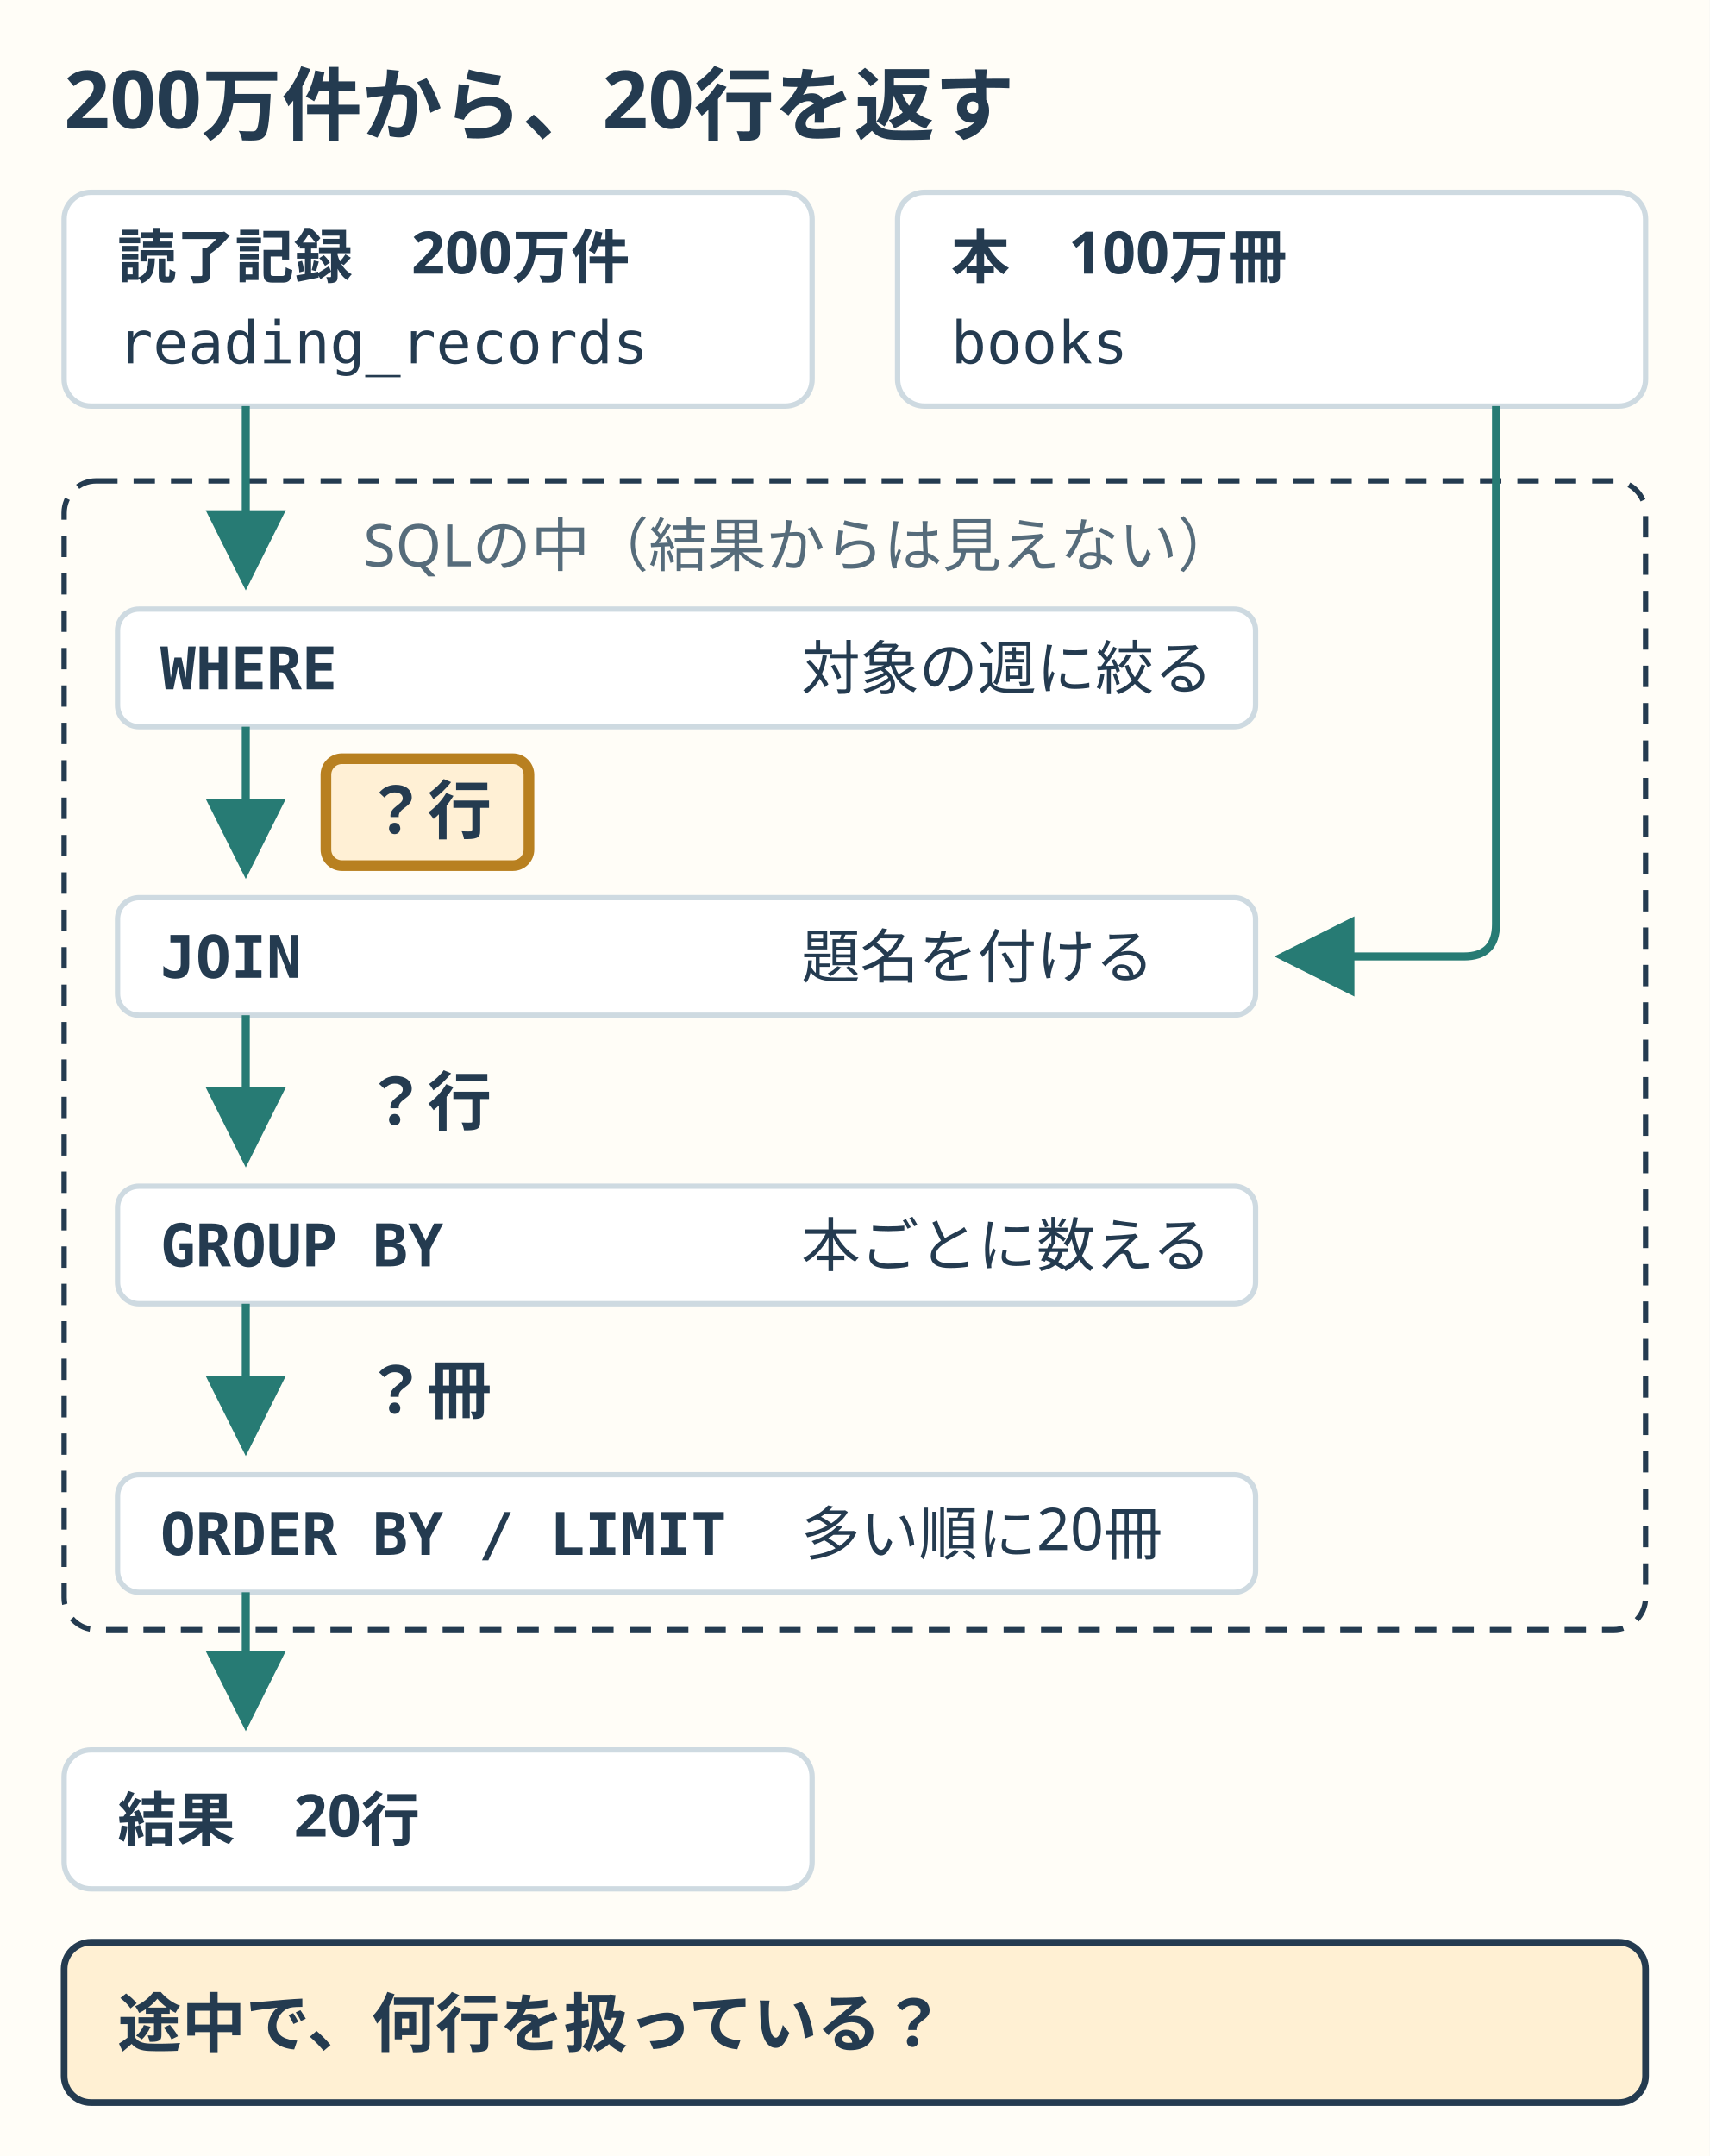
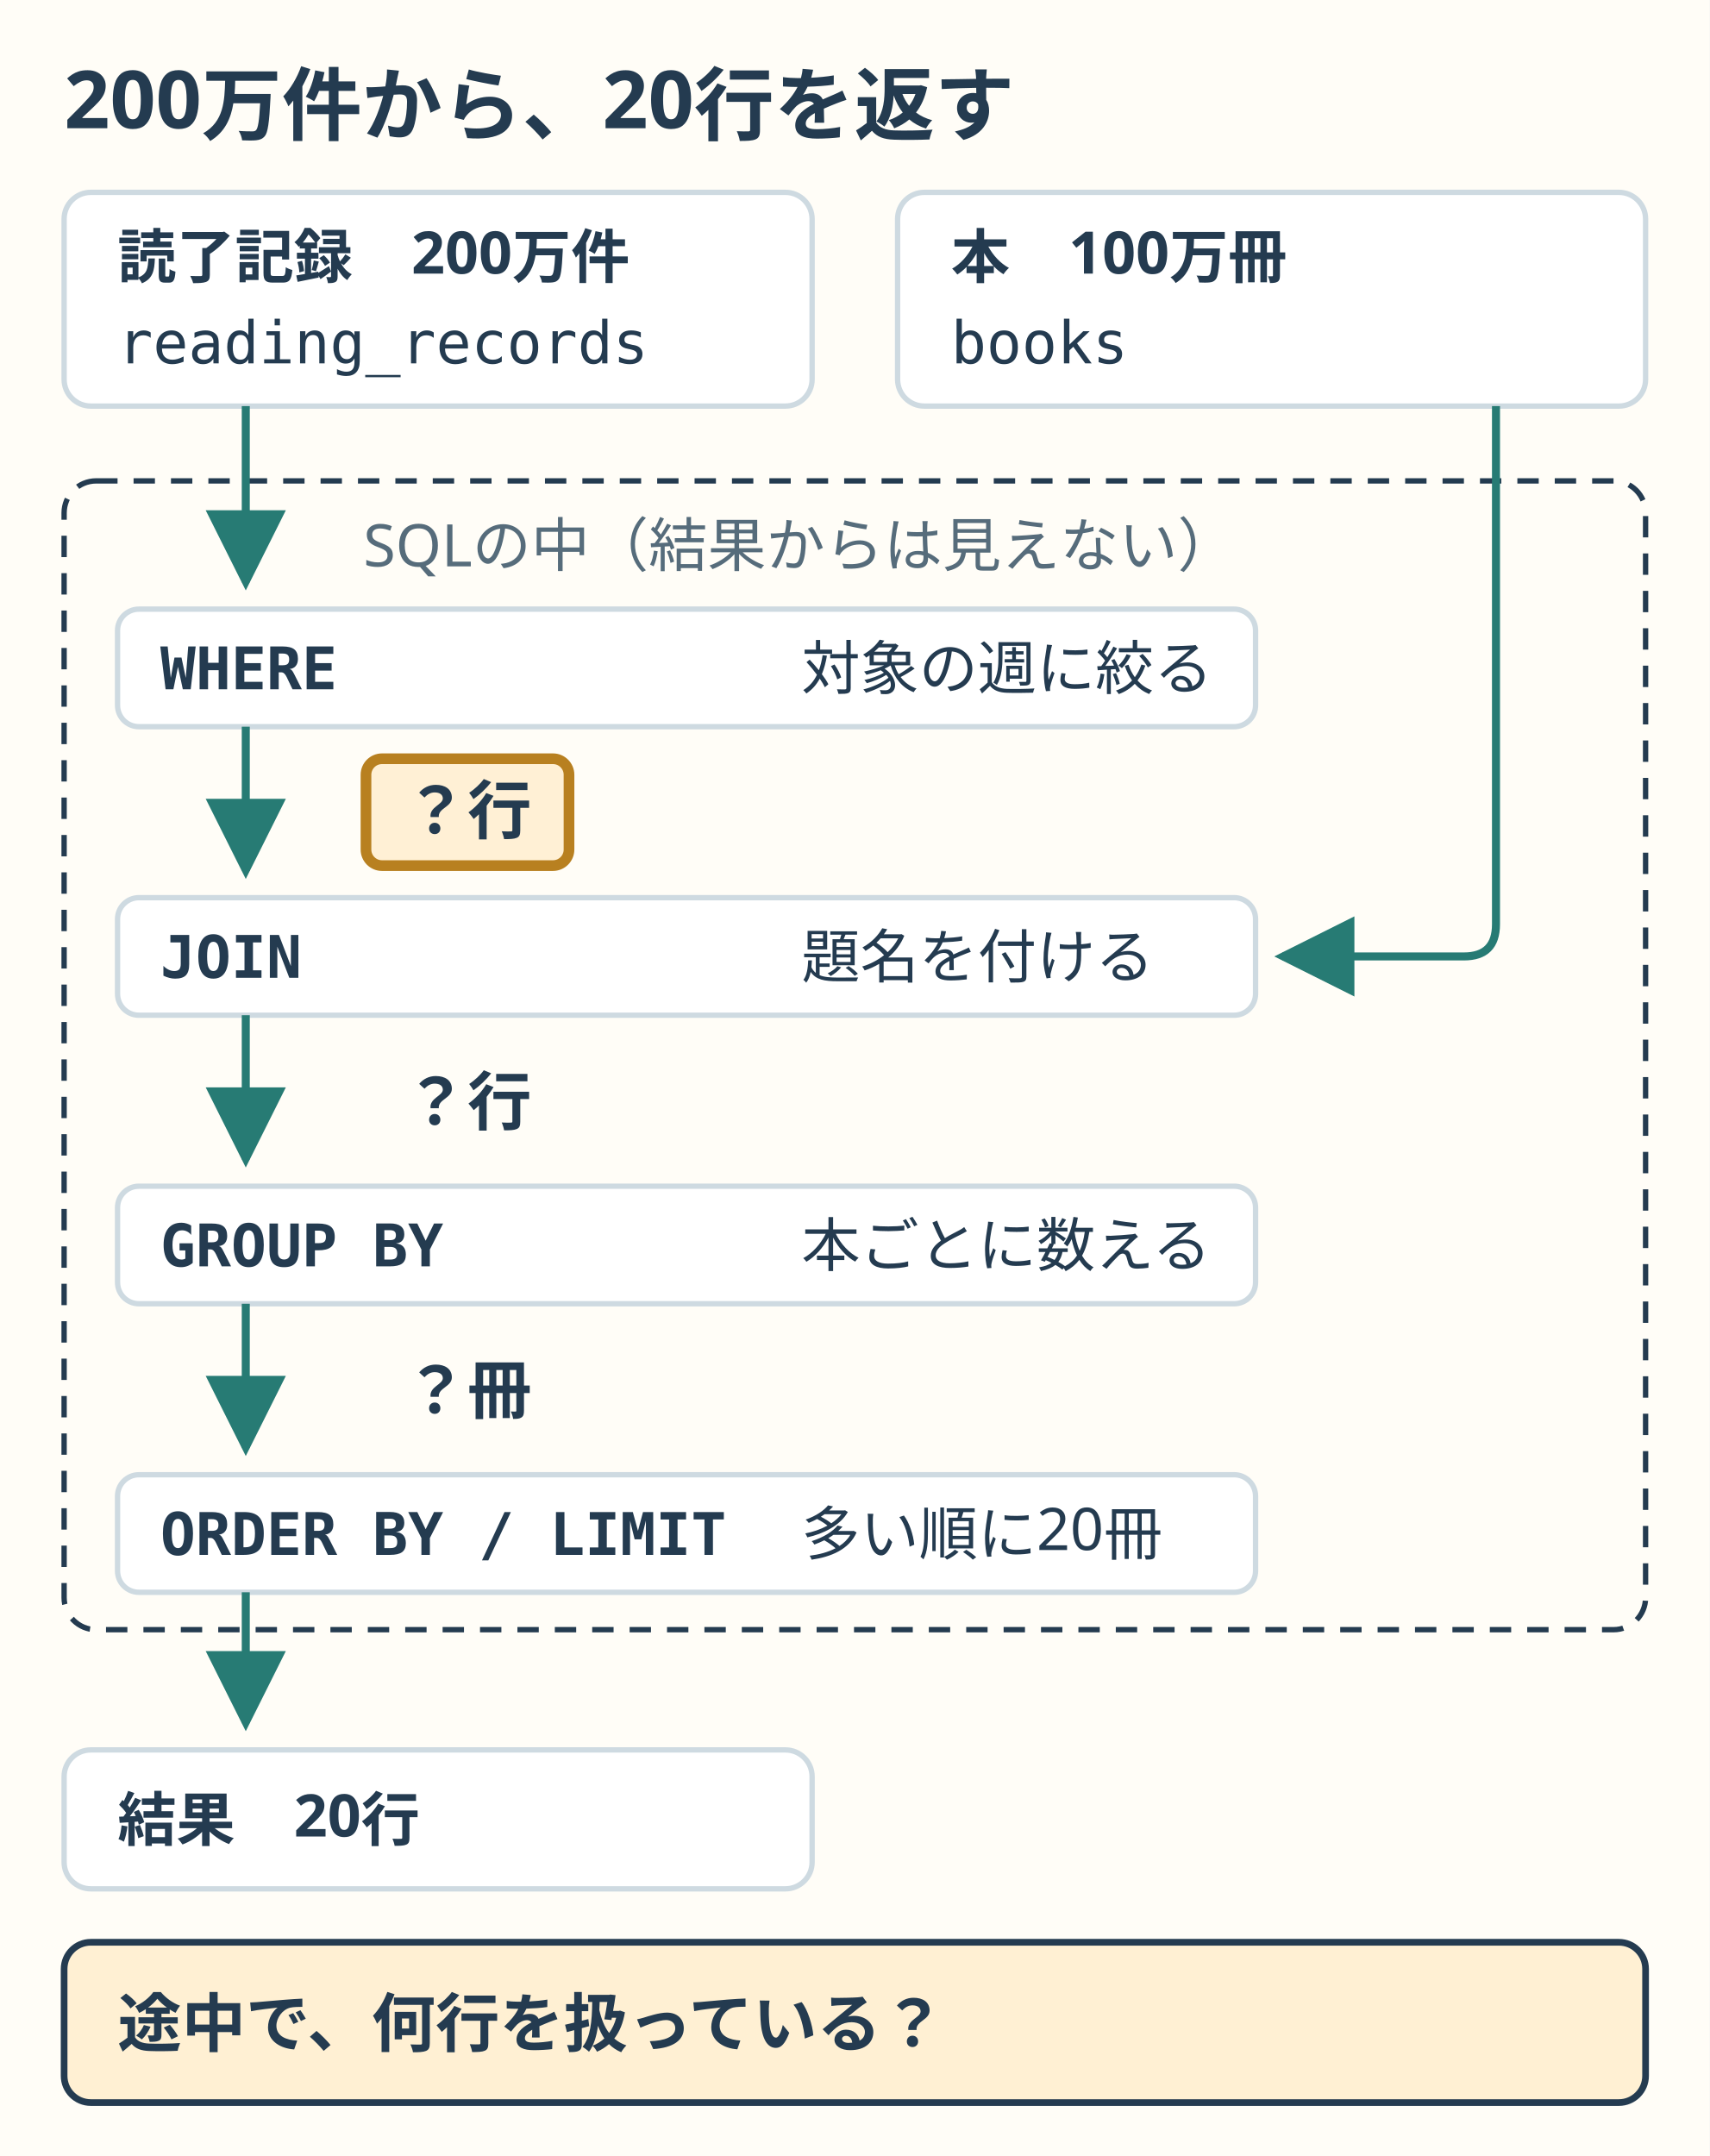
<svg xmlns="http://www.w3.org/2000/svg" width="640" height="807" viewBox="0 0 640 807" role="img" aria-labelledby="title">
  <defs>
    <marker id="flow" markerWidth="10" markerHeight="10" refX="9" refY="5" orient="auto">
      <path d="M0 0L10 5L0 10z" fill="#277b74" />
    </marker>
    <marker id="req" markerWidth="10" markerHeight="10" refX="9" refY="5" orient="auto">
      <path d="M0 0L10 5L0 10" fill="none" stroke="#945e11" stroke-width="2" />
    </marker>
    <marker id="ref" markerWidth="9" markerHeight="9" refX="8" refY="4.5" orient="auto">
      <path d="M0 0L9 4.5L0 9z" fill="#7d93a3" />
    </marker>
  </defs>
  <style>
text{font-family:"Hiragino Sans","Noto Sans JP",sans-serif;font-size:24px;fill:#243b50}
.h{font-size:30px;font-weight:700}.b{font-weight:700}.s{font-size:22px}.m{font-size:22px;fill:#566c7b}
.mono{font-family:ui-monospace,Menlo,monospace;font-size:22px}.tag{font-size:22px;font-weight:700;fill:#fff}
.teal{fill:#176e65}.brown{fill:#945e11}.real{fill:#176e65}.model{fill:#566c7b}
.panel{fill:#fff;stroke:#cedae1;stroke-width:2}.node{fill:#ecf2f8;stroke:#56738a;stroke-width:2}
.row{fill:#fff;stroke:#448b7c;stroke-width:2}.match{fill:#fff;stroke:#176e65;stroke-width:4}
.page{fill:#f7fbf9;stroke:#6d9f94;stroke-width:2}.ipage{fill:#f4f6f8;stroke:#6b7f8e;stroke-width:2}
.band{fill:#d5dde3;stroke:#92a7b5;stroke-width:2}.skip{fill:none;stroke:#b5c2cc;stroke-width:2;stroke-dasharray:6 5}
.hot{fill:#fff0d5;stroke:#b88020;stroke-width:4}.ghost{fill:#f5f7f9;stroke:#b5c2cc;stroke-width:2;stroke-dasharray:6 5}
.flow{fill:none;stroke:#277b74;stroke-width:3;marker-end:url(#flow)}.req{fill:none;stroke:#945e11;stroke-width:3;stroke-dasharray:8 6;marker-end:url(#req)}
.ref{fill:none;stroke:#7d93a3;stroke-width:2;marker-end:url(#ref)}.step{fill:#fff;stroke:#243b50;stroke-width:2.5}
.spine{fill:#e9f3f4;stroke:#243b50;stroke-width:1.5}
.work{fill:#fff;stroke:#56738a;stroke-width:2;stroke-dasharray:8 5}.val{fill:#dcefe8;stroke:#448b7c;stroke-width:2}.buffer{fill:#eaf6f1;stroke:#6d9f94;stroke-width:2}
.route{fill:#f4f6f8;stroke:#243b50;stroke-width:3}.leader{fill:none;stroke:#56738a;stroke-width:2}
  </style>
  <rect width="640" height="807" fill="#fffdf7" />
  <text x="24" y="48" class="h">200万件から、20行を返す</text>
  <g id="inputs">
    <rect x="24" y="72" width="280" height="80" rx="10" class="panel" />
    <text x="44" y="104" class="s b">読了記録　200万件</text>
    <text x="44" y="136" class="mono">reading_records</text>
    <rect x="336" y="72" width="280" height="80" rx="10" class="panel" />
    <text x="356" y="104" class="s b">本　100万冊</text>
    <text x="356" y="136" class="mono">books</text>
  </g>
  <g id="sql">
    <rect x="24" y="180" width="592" height="430" rx="12" fill="none" stroke="#243b50" stroke-width="2" stroke-dasharray="8 6" />
    <text x="136" y="212" class="m">SQLの中（結果からは見えない）</text>
    <rect x="44" y="228" width="426" height="44" rx="8" class="panel" />
    <text x="60" y="258" class="mono b">WHERE</text>
    <text x="300" y="258" class="s">対象の週に絞る</text>
    <rect x="44" y="336" width="426" height="44" rx="8" class="panel" />
    <text x="60" y="366" class="mono b">JOIN</text>
    <text x="300" y="366" class="s">題名を付ける</text>
    <rect x="44" y="444" width="426" height="44" rx="8" class="panel" />
    <text x="60" y="474" class="mono b">GROUP BY</text>
    <text x="300" y="474" class="s">本ごとに数える</text>
    <rect x="44" y="552" width="426" height="44" rx="8" class="panel" />
    <text x="60" y="582" class="mono b">ORDER BY / LIMIT</text>
    <text x="300" y="582" class="s">多い順に20冊</text>
  </g>
  <g id="counts">
-     <rect x="122" y="284" width="76" height="40" rx="6" class="hot" />
-     <text x="136" y="312" class="b">？行</text>
-     <text x="136" y="421" class="b">？行</text>
-     <text x="136" y="529" class="b">？冊</text>
+     <rect x="137" y="284" width="76" height="40" rx="6" class="hot" />
+     <text x="151" y="312" class="b">？行</text>
+     <text x="151" y="421" class="b">？行</text>
+     <text x="151" y="529" class="b">？冊</text>
  </g>
  <g id="result">
    <rect x="24" y="655" width="280" height="52" rx="10" class="panel" />
    <text x="44" y="689" class="s b">結果　20行</text>
  </g>
  <g id="flows">
    <path d="M92 152 V218" class="flow" />
    <path d="M560 152 V346 Q560 358 548 358 H480" class="flow" />
    <path d="M92 272 V326" class="flow" />
    <path d="M92 380 V434" class="flow" />
    <path d="M92 488 V542" class="flow" />
    <path d="M92 596 V645" class="flow" />
  </g>
  <rect x="24" y="727" width="592" height="60" rx="10" fill="#fff0d3" stroke="#243b50" stroke-width="2.5" />
  <text x="44" y="766" class="b">途中で、何行を扱っている？</text>
</svg>
